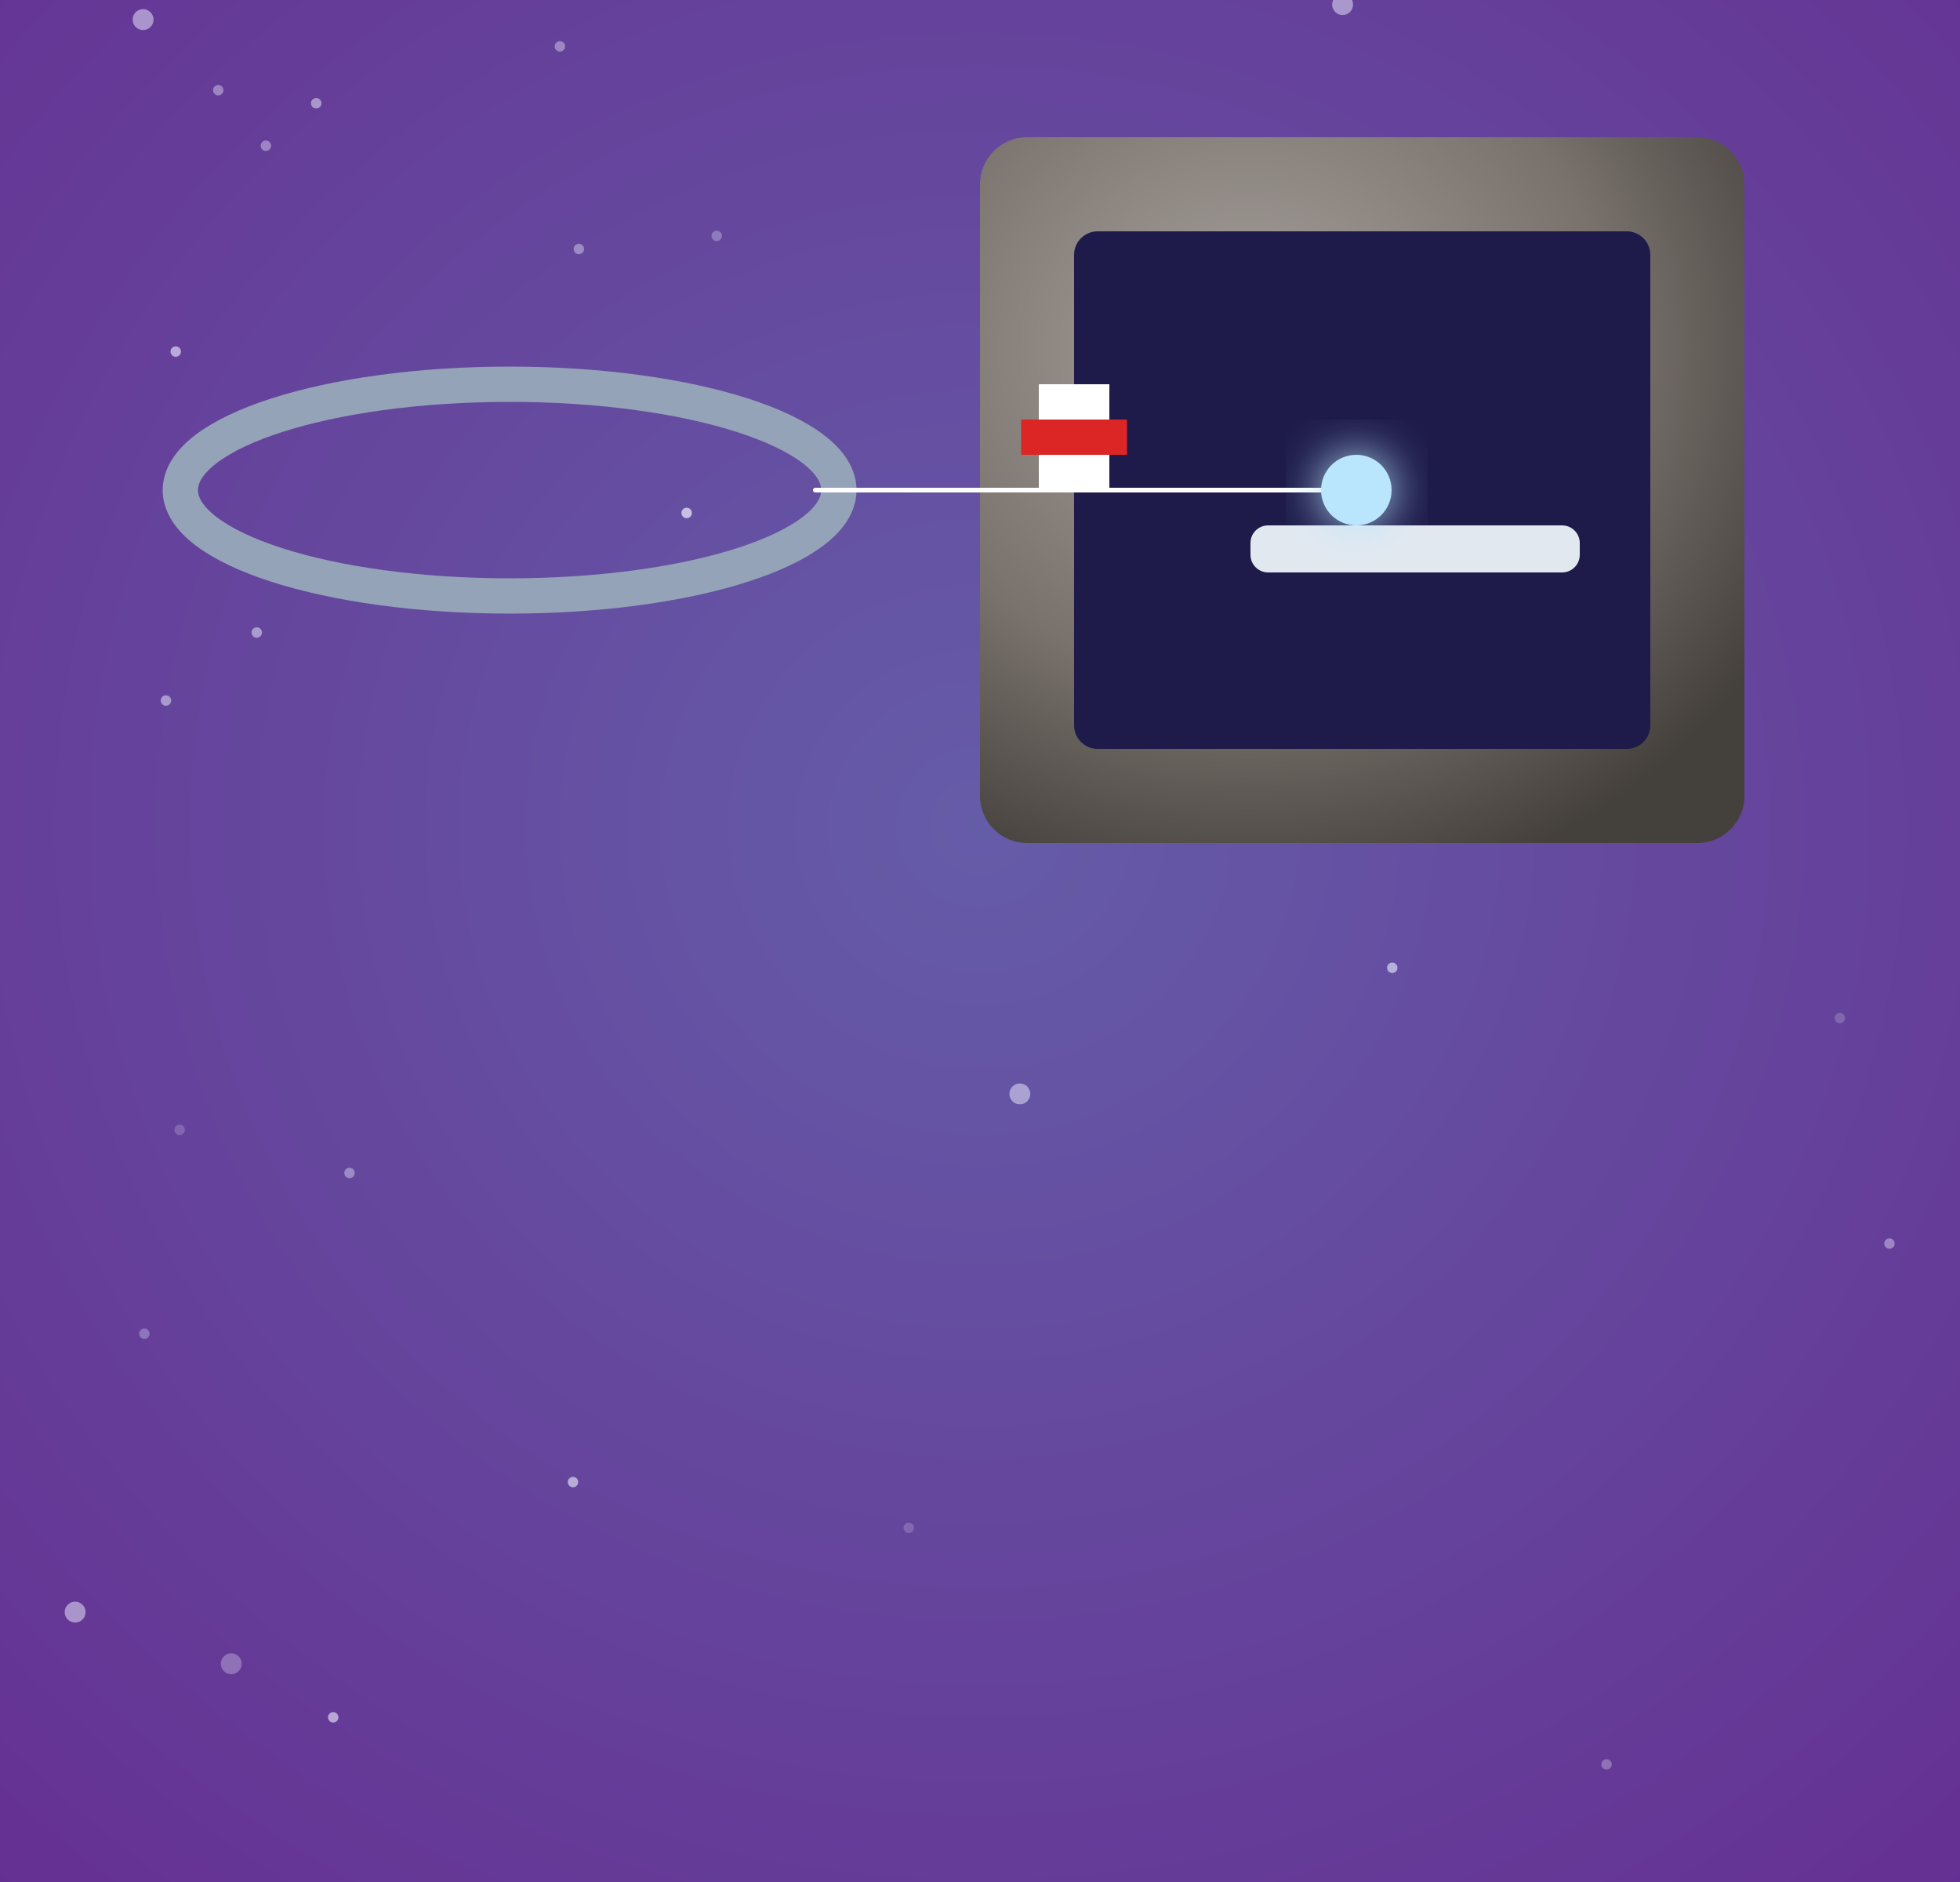
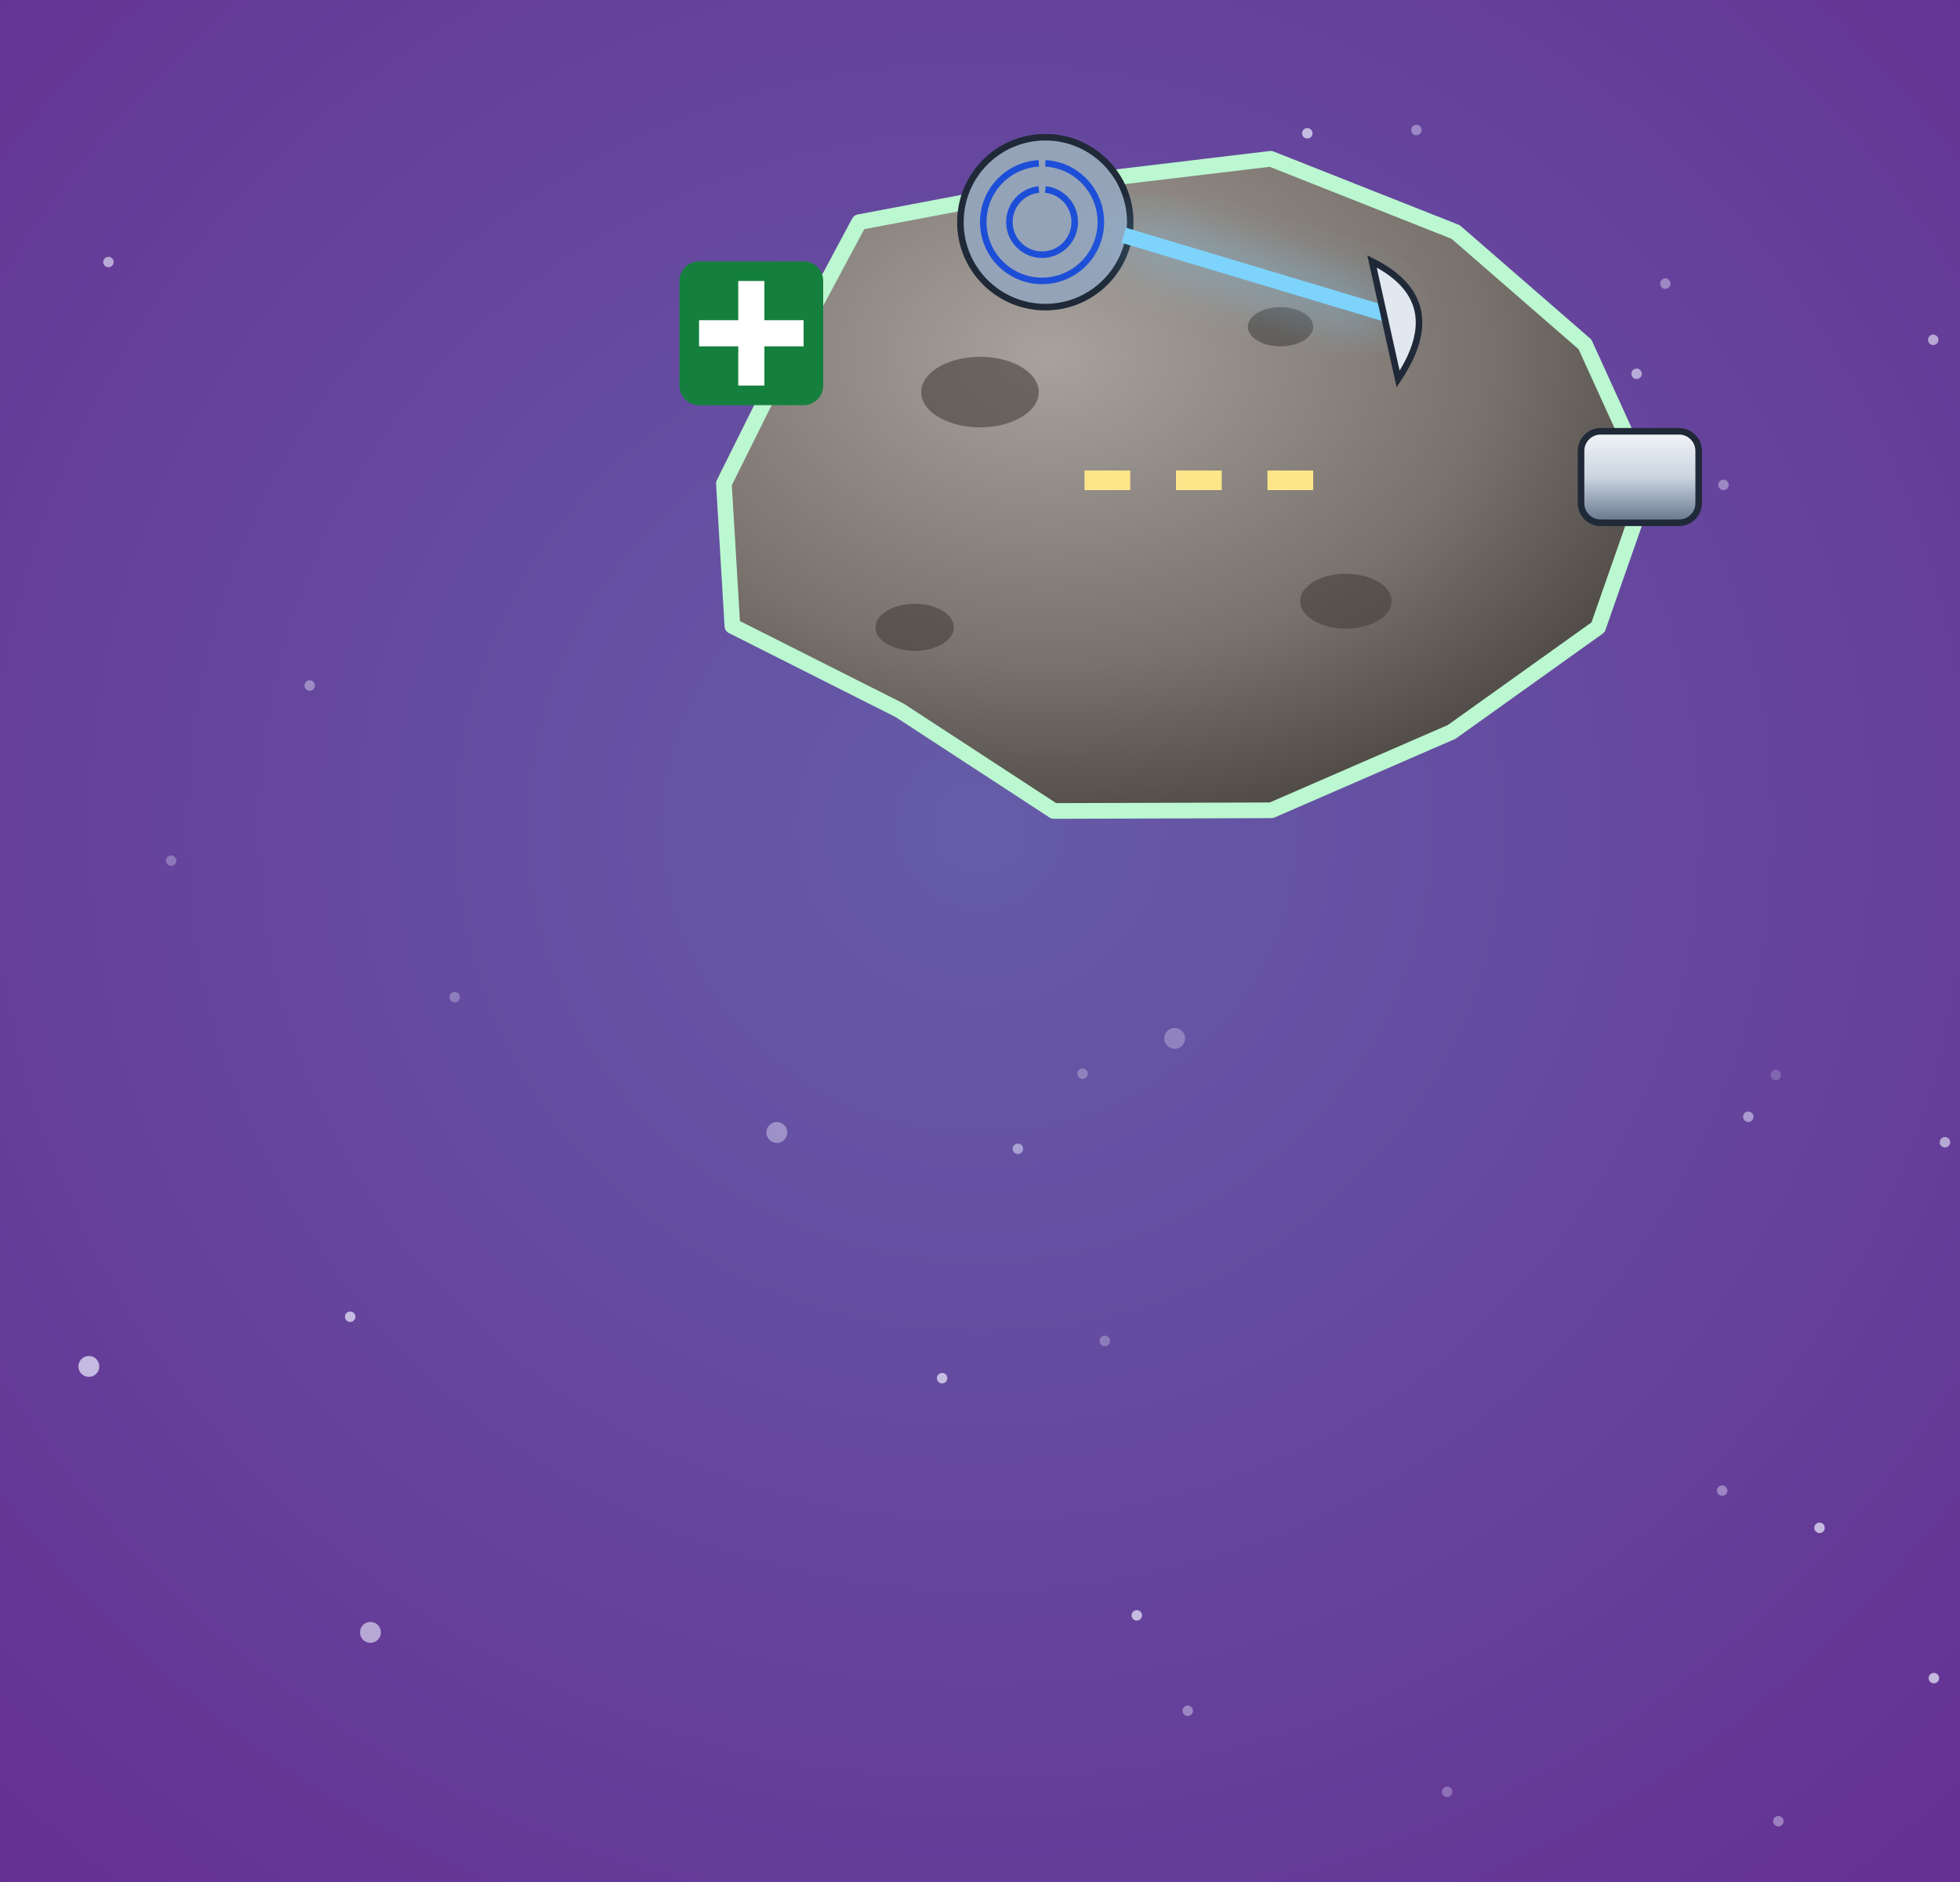
<svg xmlns="http://www.w3.org/2000/svg" viewBox="0 0 300 288" width="300" height="288">
  <defs>
    <filter id="glow" x="-50%" y="-50%" width="200%" height="200%">
      <feGaussianBlur stdDeviation="4" result="b" />
      <feMerge>
        <feMergeNode in="b" />
        <feMergeNode in="SourceGraphic" />
      </feMerge>
    </filter>
    <filter id="soft" x="-50%" y="-50%" width="200%" height="200%">
      <feGaussianBlur stdDeviation="9" />
    </filter>
    <radialGradient id="pw" cx="50%" cy="44%" r="80%">
      <stop offset="0%" stop-color="#655ca8" />
      <stop offset="100%" stop-color="#652d91" />
    </radialGradient>
    <radialGradient id="shd" cx="35%" cy="30%" r="80%">
      <stop offset="0" stop-color="#a8a29e" stop-opacity="1" />
      <stop offset="0.6" stop-color="#78716c" stop-opacity="1" />
      <stop offset="1" stop-color="#44403c" stop-opacity="1" />
    </radialGradient>
    <linearGradient id="hul" x1="0" y1="0" x2="0" y2="1">
      <stop offset="0" stop-color="#f1f5f9" stop-opacity="1" />
      <stop offset="0.5" stop-color="#cbd5e1" stop-opacity="1" />
      <stop offset="1" stop-color="#64748b" stop-opacity="1" />
    </linearGradient>
    <linearGradient id="shHull" x1="0" y1="0" x2="1" y2="0">
      <stop offset="0" stop-color="#e3e7ee" stop-opacity="1" />
      <stop offset="0.45" stop-color="#9aa3b2" stop-opacity="1" />
      <stop offset="1" stop-color="#3b424f" stop-opacity="1" />
    </linearGradient>
    <radialGradient id="shTank" cx="35%" cy="35%" r="70%">
      <stop offset="0" stop-color="#f4f6fa" stop-opacity="1" />
      <stop offset="0.55" stop-color="#a7b0be" stop-opacity="1" />
      <stop offset="1" stop-color="#4b5260" stop-opacity="1" />
    </radialGradient>
    <linearGradient id="shRad" x1="0" y1="0" x2="0" y2="1">
      <stop offset="0" stop-color="#3a4252" stop-opacity="1" />
      <stop offset="1" stop-color="#262c38" stop-opacity="1" />
    </linearGradient>
    <linearGradient id="shPv" x1="0" y1="0" x2="0" y2="1">
      <stop offset="0" stop-color="#1e3a8a" stop-opacity="1" />
      <stop offset="1" stop-color="#172554" stop-opacity="1" />
    </linearGradient>
  </defs>
  <rect width="300" height="288" fill="url(#pw)" />
-   <circle cx="33.4" cy="13.8" r="0.8" fill="#eef0ff" opacity="0.4" />
-   <circle cx="25.4" cy="107.2" r="0.8" fill="#eef0ff" opacity="0.5" />
-   <circle cx="105.1" cy="78.5" r="0.8" fill="#eef0ff" opacity="0.7" />
-   <circle cx="213.1" cy="148.1" r="0.8" fill="#eef0ff" opacity="0.6" />
-   <circle cx="245.9" cy="270" r="0.8" fill="#eef0ff" opacity="0.3" />
-   <circle cx="21.9" cy="3" r="1.6" fill="#eef0ff" opacity="0.5" />
-   <circle cx="48.4" cy="15.8" r="0.8" fill="#eef0ff" opacity="0.5" />
-   <circle cx="88.6" cy="38.1" r="0.8" fill="#eef0ff" opacity="0.4" />
-   <circle cx="27.5" cy="172.9" r="0.8" fill="#eef0ff" opacity="0.2" />
-   <circle cx="39.3" cy="96.8" r="0.8" fill="#eef0ff" opacity="0.5" />
-   <circle cx="53.5" cy="179.5" r="0.8" fill="#eef0ff" opacity="0.4" />
-   <circle cx="22.1" cy="204.1" r="0.8" fill="#eef0ff" opacity="0.3" />
-   <circle cx="85.7" cy="7.1" r="0.8" fill="#eef0ff" opacity="0.4" />
-   <circle cx="40.7" cy="22.3" r="0.8" fill="#eef0ff" opacity="0.4" />
-   <circle cx="205.5" cy="0.7" r="1.6" fill="#eef0ff" opacity="0.5" />
-   <circle cx="87.7" cy="226.8" r="0.8" fill="#eef0ff" opacity="0.6" />
-   <circle cx="250" cy="46.4" r="0.8" fill="#eef0ff" opacity="0.5" />
-   <circle cx="177.8" cy="42.6" r="0.8" fill="#eef0ff" opacity="0.2" />
-   <circle cx="245.2" cy="83.8" r="0.8" fill="#eef0ff" opacity="0.4" />
-   <circle cx="281.6" cy="155.8" r="0.8" fill="#eef0ff" opacity="0.2" />
-   <circle cx="139.1" cy="233.8" r="0.8" fill="#eef0ff" opacity="0.2" />
-   <circle cx="158.2" cy="58.1" r="0.8" fill="#eef0ff" opacity="0.6" />
-   <circle cx="35.4" cy="254.6" r="1.6" fill="#eef0ff" opacity="0.3" />
-   <circle cx="289.2" cy="190.3" r="0.8" fill="#eef0ff" opacity="0.4" />
-   <circle cx="26.9" cy="53.8" r="0.8" fill="#eef0ff" opacity="0.6" />
-   <circle cx="11.5" cy="246.7" r="1.6" fill="#eef0ff" opacity="0.5" />
-   <circle cx="228.2" cy="104.2" r="0.8" fill="#eef0ff" opacity="0.5" />
-   <circle cx="51" cy="262.8" r="0.8" fill="#eef0ff" opacity="0.6" />
-   <circle cx="109.7" cy="36.1" r="0.8" fill="#eef0ff" opacity="0.3" />
-   <circle cx="156.1" cy="167.4" r="1.6" fill="#eef0ff" opacity="0.5" />
-   <g transform="translate(15 -105) scale(0.9)">
-     <rect x="150" y="140" width="130" height="120" rx="8" fill="url(#shd)" />
-     <rect x="166" y="156" width="98" height="88" rx="4" fill="#1e1b4b" />
-     <ellipse cx="70" cy="200" rx="56" ry="18" fill="none" stroke="#94a3b8" stroke-width="6" />
-     <line x1="122" y1="200" x2="214" y2="200" stroke="#7dd3fc" stroke-width="11" opacity="0.3" stroke-linecap="round" filter="url(#soft)" />
-     <line x1="122" y1="200" x2="214" y2="200" stroke="#7dd3fc" stroke-width="2.2" stroke-linecap="round" filter="url(#glow)" />
-     <line x1="122" y1="200" x2="214" y2="200" stroke="#ffffff" stroke-width="0.8" stroke-linecap="round" />
-     <rect x="196" y="206" width="56" height="8" rx="3" fill="#e2e8f0" />
-     <circle cx="214" cy="200" r="6" fill="#bae6fd" filter="url(#glow)" />
-     <rect x="160" y="182" width="12" height="18" fill="#ffffff" />
-     <rect x="157" y="188" width="18" height="6" fill="#dc2626" />
-   </g>
+   <circle cx="47.4" cy="104.9" r="0.8" fill="#eef0ff" opacity="0.4" />
+   <circle cx="179.8" cy="158.9" r="1.6" fill="#eef0ff" opacity="0.3" />
+   <circle cx="174" cy="247.2" r="0.8" fill="#eef0ff" opacity="0.7" />
+   <circle cx="26.2" cy="131.7" r="0.8" fill="#eef0ff" opacity="0.3" />
+   <circle cx="254.9" cy="43.4" r="0.8" fill="#eef0ff" opacity="0.4" />
+   <circle cx="267.6" cy="170.9" r="0.8" fill="#eef0ff" opacity="0.5" />
+   <circle cx="227.2" cy="51.8" r="0.8" fill="#eef0ff" opacity="0.4" />
+   <circle cx="118.9" cy="173.3" r="1.6" fill="#eef0ff" opacity="0.4" />
+   <circle cx="216.8" cy="19.9" r="0.8" fill="#eef0ff" opacity="0.4" />
+   <circle cx="250.5" cy="57.2" r="0.8" fill="#eef0ff" opacity="0.6" />
+   <circle cx="271.8" cy="164.5" r="0.8" fill="#eef0ff" opacity="0.2" />
+   <circle cx="221.5" cy="274.2" r="0.8" fill="#eef0ff" opacity="0.3" />
+   <circle cx="295.9" cy="52" r="0.8" fill="#eef0ff" opacity="0.6" />
+   <circle cx="13.6" cy="209.1" r="1.6" fill="#eef0ff" opacity="0.7" />
+   <circle cx="181.8" cy="261.8" r="0.8" fill="#eef0ff" opacity="0.4" />
+   <circle cx="263.6" cy="228.1" r="0.8" fill="#eef0ff" opacity="0.4" />
+   <circle cx="144.2" cy="210.9" r="0.8" fill="#eef0ff" opacity="0.7" />
+   <circle cx="297.7" cy="174.8" r="0.8" fill="#eef0ff" opacity="0.6" />
+   <circle cx="53.6" cy="201.5" r="0.8" fill="#eef0ff" opacity="0.7" />
+   <circle cx="263.8" cy="74.2" r="0.8" fill="#eef0ff" opacity="0.4" />
+   <circle cx="169.1" cy="205.2" r="0.8" fill="#eef0ff" opacity="0.3" />
+   <circle cx="165.7" cy="164.3" r="0.8" fill="#eef0ff" opacity="0.3" />
+   <circle cx="272.2" cy="278.7" r="0.8" fill="#eef0ff" opacity="0.4" />
+   <circle cx="296" cy="256.8" r="0.8" fill="#eef0ff" opacity="0.7" />
+   <circle cx="200.1" cy="20.4" r="0.8" fill="#eef0ff" opacity="0.7" />
+   <circle cx="69.6" cy="152.6" r="0.8" fill="#eef0ff" opacity="0.3" />
+   <circle cx="278.5" cy="233.8" r="0.8" fill="#eef0ff" opacity="0.7" />
+   <circle cx="56.7" cy="249.8" r="1.6" fill="#eef0ff" opacity="0.6" />
+   <circle cx="155.8" cy="175.8" r="0.8" fill="#eef0ff" opacity="0.5" />
+   <circle cx="16.6" cy="40.1" r="0.8" fill="#eef0ff" opacity="0.6" />
+   <polygon points="252.3,74 244.6,96 222.2,112 194.6,124 161.3,124.1 137.7,108.7 112.1,95.8 110.8,74 120.3,54.9 131.5,34 162.7,28.1 194.5,24.3 222.8,35.5 242.6,52.7" fill="url(#shd)" stroke="#bbf7d0" stroke-width="2.4" stroke-linejoin="round" />
+   <ellipse cx="150" cy="60" rx="9" ry="5.4" fill="#44403c" opacity="0.6" />
+   <ellipse cx="206" cy="92" rx="7" ry="4.2" fill="#44403c" opacity="0.6" />
+   <ellipse cx="196" cy="50" rx="5" ry="3" fill="#44403c" opacity="0.6" />
+   <ellipse cx="140" cy="96" rx="6" ry="3.6" fill="#44403c" opacity="0.6" />
+   <rect x="166" y="72" width="7" height="3" fill="#fde68a" />
+   <rect x="180" y="72" width="7" height="3" fill="#fde68a" />
+   <rect x="194" y="72" width="7" height="3" fill="#fde68a" />
+   <rect x="242" y="66" width="18" height="14" rx="3" fill="url(#hul)" stroke="#1f2937" />
+   <circle cx="160" cy="34" r="13" fill="#94a3b8" stroke="#1f2937" />
+   <path d="M160,34 m0,-9 a9,9 0 1 1 -1,0 m1,4 a5,5 0 1 1 -1,0" stroke="#1d4ed8" fill="none" stroke-width="1" />
+   <line x1="172" y1="36" x2="212" y2="48" stroke="#7dd3fc" stroke-width="2.4" filter="url(#glow)" />
+   <path d="M210,40 Q222,46 214,58 Z" fill="#e2e8f0" stroke="#1f2937" />
+   <rect x="104" y="40" width="22" height="22" rx="3" fill="#15803d" />
+   <rect x="113" y="43" width="4" height="16" fill="#fff" />
+   <rect x="107" y="49" width="16" height="4" fill="#fff" />
</svg>
